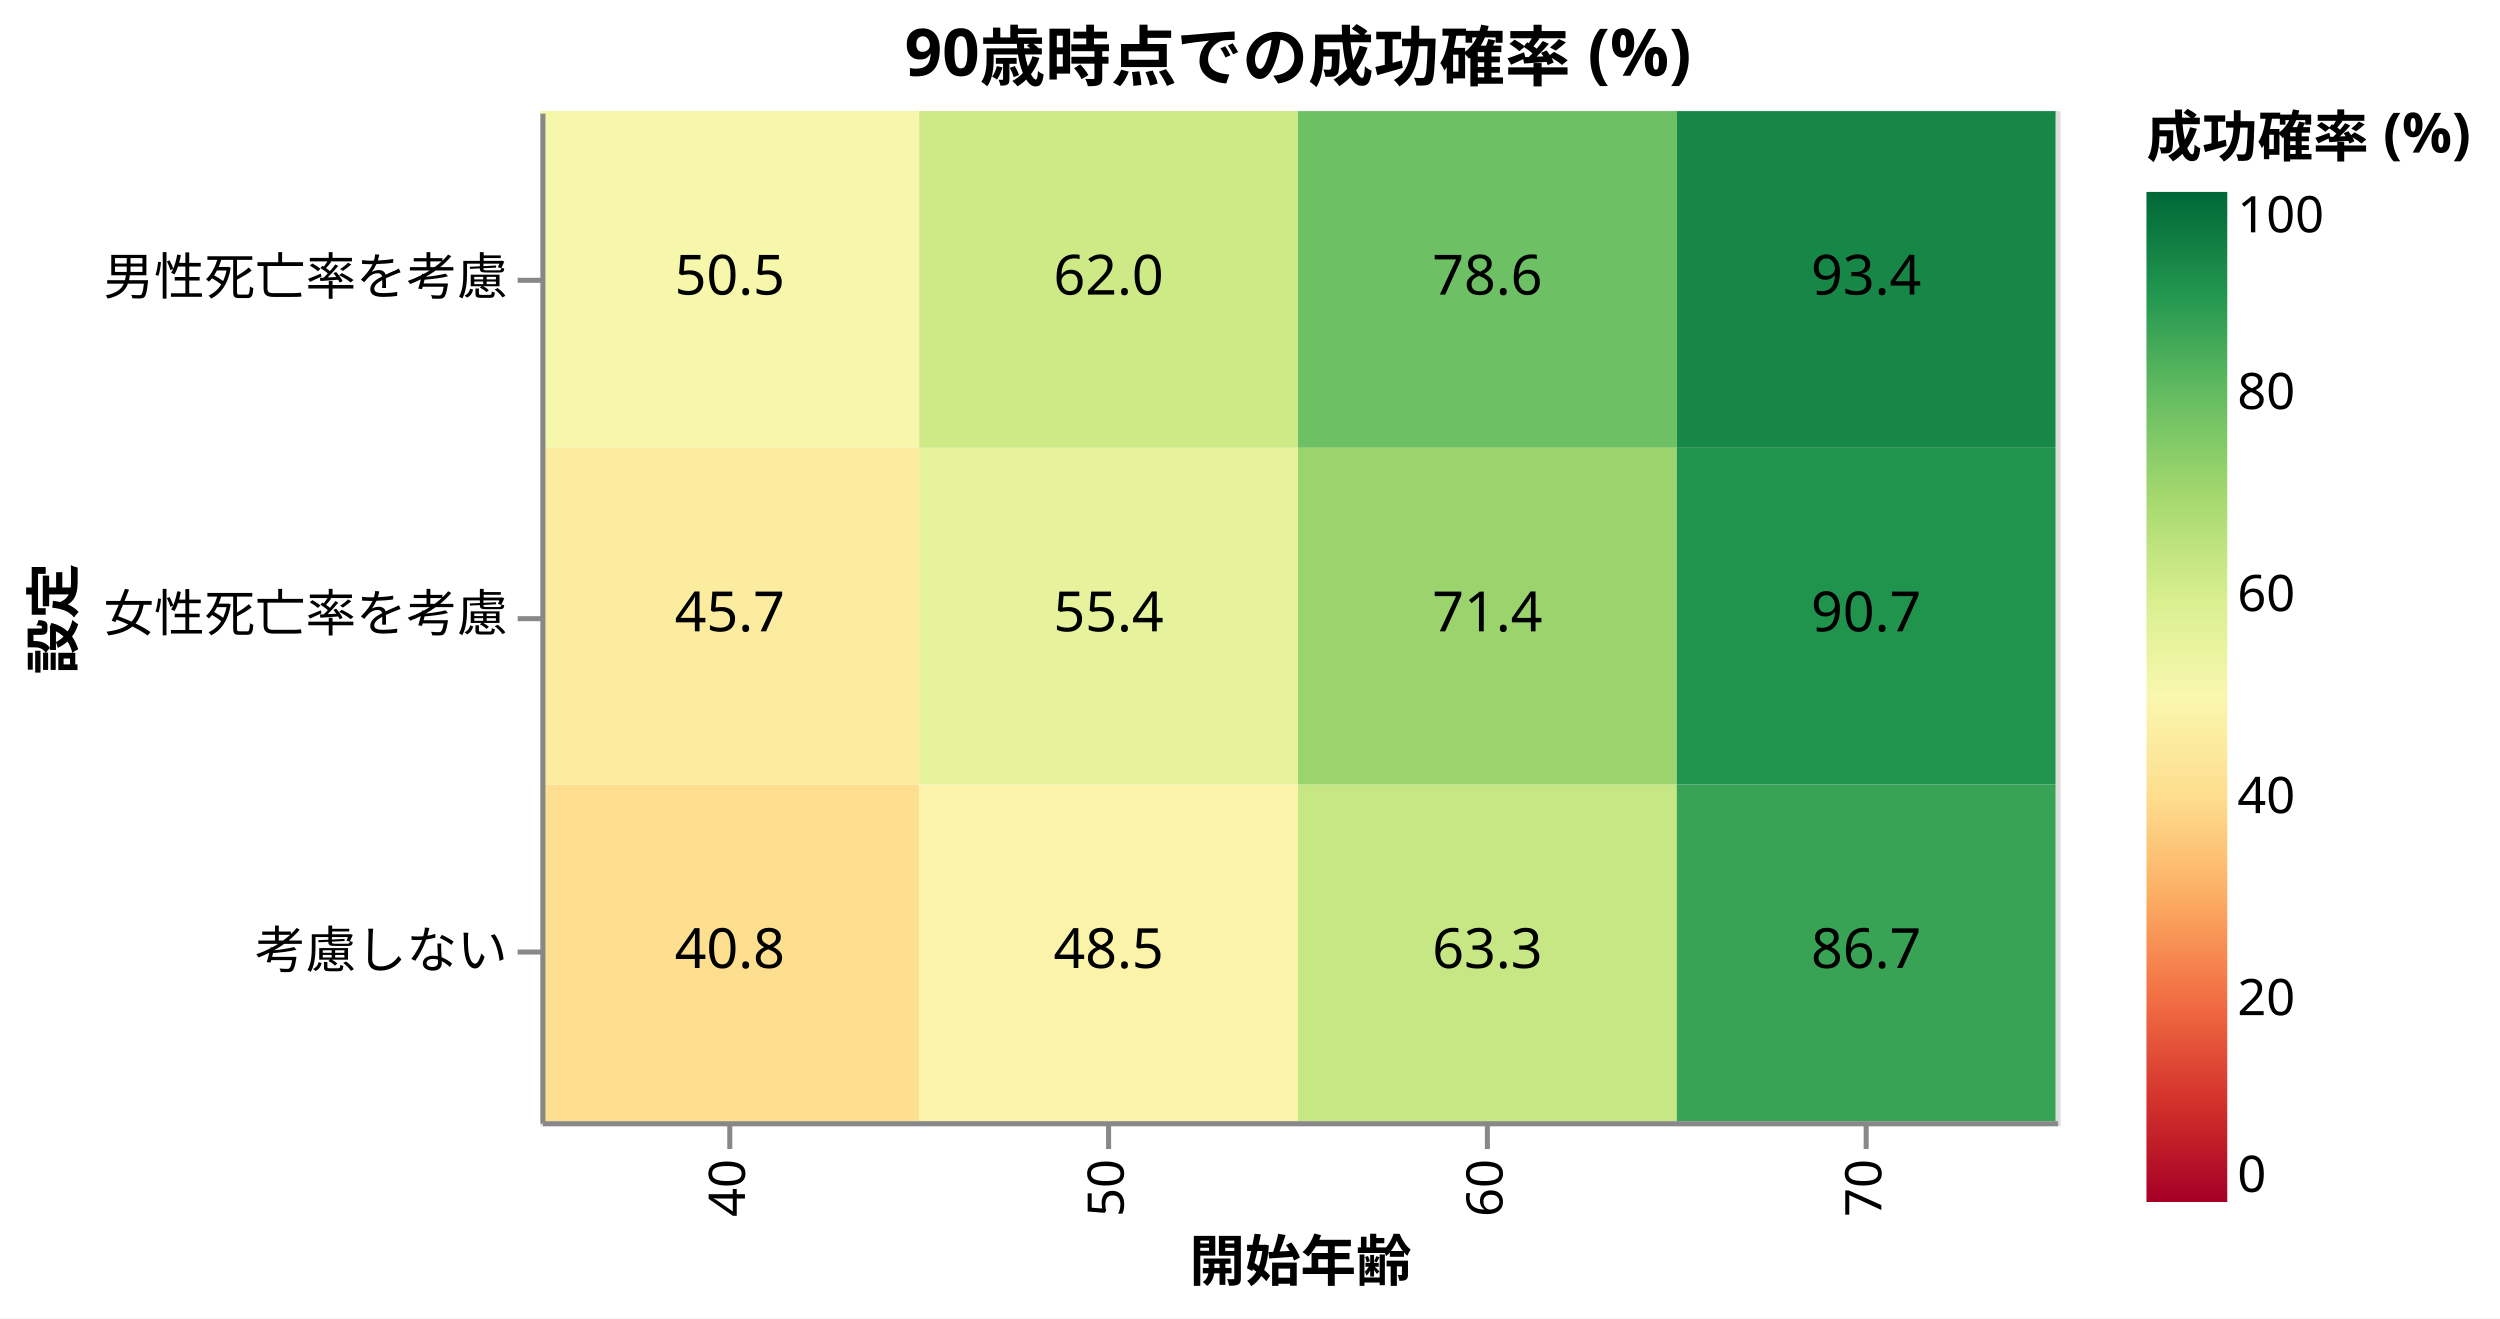
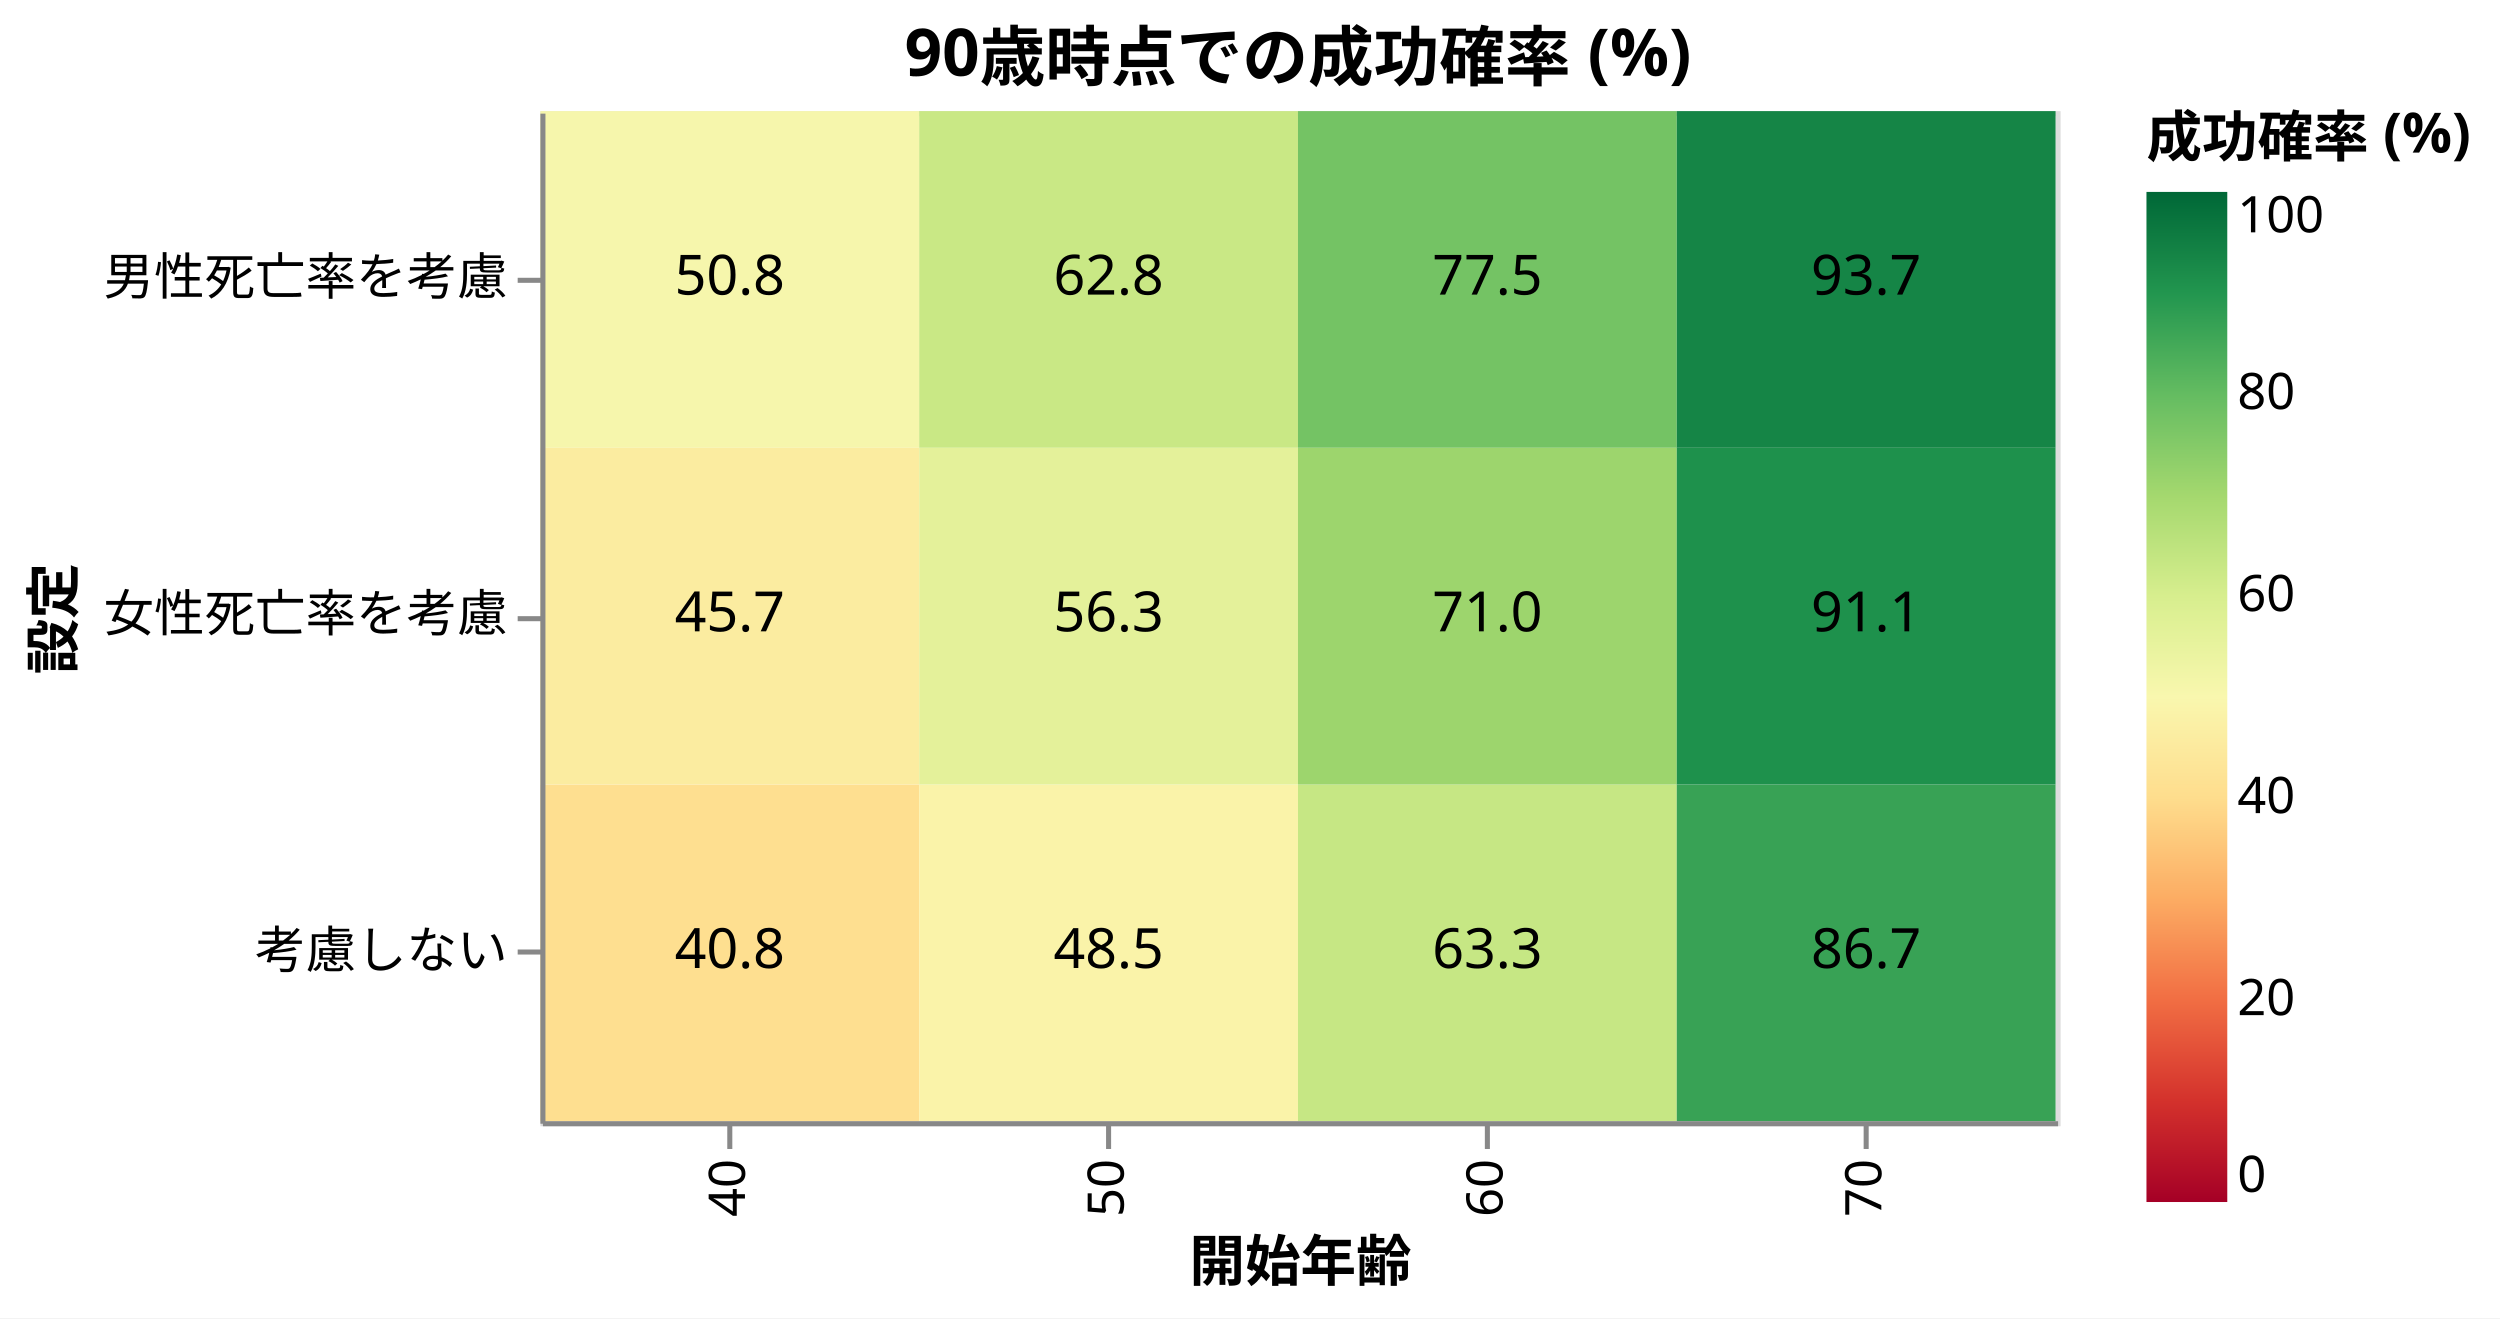
<svg xmlns="http://www.w3.org/2000/svg" version="1.1" class="marks" width="495" height="261" viewBox="0 0 495 261">
  <rect width="495" height="261" fill="white" />
  <g fill="none" stroke-miterlimit="10" transform="translate(107,22)">
    <g class="mark-group role-frame root" role="graphics-object" aria-roledescription="group mark container">
      <g transform="translate(0,0)">
        <path class="background" aria-hidden="true" d="M0.5,0.5h300v200h-300Z" stroke="#ddd" />
        <g>
          <g class="mark-rect role-mark layer_0_marks" role="graphics-object" aria-roledescription="rect mark container">
            <path aria-label="開始年齢: 40; 設定: 考慮しない; 成功確率 (%): 40.84; StartAge: 40; Setting: 考慮しない; SurvivalProbability: 40.8" role="graphics-symbol" aria-roledescription="rect mark" d="M0,133.333h75v66.667h-75Z" fill="rgb(254, 223, 144)" />
-             <path aria-label="開始年齢: 40; 設定: 男性死亡率を考慮; 成功確率 (%): 50.48; StartAge: 40; Setting: 男性死亡率を考慮; SurvivalProbability: 50.5" role="graphics-symbol" aria-roledescription="rect mark" d="M0,0h75v66.667h-75Z" fill="rgb(247, 247, 172)" />
-             <path aria-label="開始年齢: 40; 設定: 女性死亡率を考慮; 成功確率 (%): 45.72; StartAge: 40; Setting: 女性死亡率を考慮; SurvivalProbability: 45.7" role="graphics-symbol" aria-roledescription="rect mark" d="M0,66.667h75v66.667h-75Z" fill="rgb(251, 236, 160)" />
+             <path aria-label="開始年齢: 40; 設定: 男性死亡率を考慮; 成功確率 (%): 50.78; StartAge: 40; Setting: 男性死亡率を考慮; SurvivalProbability: 50.8" role="graphics-symbol" aria-roledescription="rect mark" d="M0,0h75v66.667h-75Z" fill="rgb(246, 246, 172)" />
+             <path aria-label="開始年齢: 40; 設定: 女性死亡率を考慮; 成功確率 (%): 45.66; StartAge: 40; Setting: 女性死亡率を考慮; SurvivalProbability: 45.7" role="graphics-symbol" aria-roledescription="rect mark" d="M0,66.667h75v66.667h-75Z" fill="rgb(251, 236, 160)" />
            <path aria-label="開始年齢: 50; 設定: 考慮しない; 成功確率 (%): 48.52; StartAge: 50; Setting: 考慮しない; SurvivalProbability: 48.5" role="graphics-symbol" aria-roledescription="rect mark" d="M75,133.333h75v66.667h-75Z" fill="rgb(250, 243, 169)" />
-             <path aria-label="開始年齢: 50; 設定: 男性死亡率を考慮; 成功確率 (%): 62.04; StartAge: 50; Setting: 男性死亡率を考慮; SurvivalProbability: 62.0" role="graphics-symbol" aria-roledescription="rect mark" d="M75,0h75v66.667h-75Z" fill="rgb(205, 234, 135)" />
-             <path aria-label="開始年齢: 50; 設定: 女性死亡率を考慮; 成功確率 (%): 55.36; StartAge: 50; Setting: 女性死亡率を考慮; SurvivalProbability: 55.4" role="graphics-symbol" aria-roledescription="rect mark" d="M75,66.667h75v66.667h-75Z" fill="rgb(231, 242, 157)" />
+             <path aria-label="開始年齢: 50; 設定: 男性死亡率を考慮; 成功確率 (%): 62.82; StartAge: 50; Setting: 男性死亡率を考慮; SurvivalProbability: 62.8" role="graphics-symbol" aria-roledescription="rect mark" d="M75,0h75v66.667h-75Z" fill="rgb(201, 232, 133)" />
+             <path aria-label="開始年齢: 50; 設定: 女性死亡率を考慮; 成功確率 (%): 56.3; StartAge: 50; Setting: 女性死亡率を考慮; SurvivalProbability: 56.3" role="graphics-symbol" aria-roledescription="rect mark" d="M75,66.667h75v66.667h-75Z" fill="rgb(228, 241, 154)" />
            <path aria-label="開始年齢: 60; 設定: 考慮しない; 成功確率 (%): 63.28; StartAge: 60; Setting: 考慮しない; SurvivalProbability: 63.3" role="graphics-symbol" aria-roledescription="rect mark" d="M150,133.333h75v66.667h-75Z" fill="rgb(198, 231, 132)" />
-             <path aria-label="開始年齢: 60; 設定: 男性死亡率を考慮; 成功確率 (%): 78.58; StartAge: 60; Setting: 男性死亡率を考慮; SurvivalProbability: 78.6" role="graphics-symbol" aria-roledescription="rect mark" d="M150,0h75v66.667h-75Z" fill="rgb(109, 192, 99)" />
-             <path aria-label="開始年齢: 60; 設定: 女性死亡率を考慮; 成功確率 (%): 71.38; StartAge: 60; Setting: 女性死亡率を考慮; SurvivalProbability: 71.4" role="graphics-symbol" aria-roledescription="rect mark" d="M150,66.667h75v66.667h-75Z" fill="rgb(155, 212, 108)" />
+             <path aria-label="開始年齢: 60; 設定: 男性死亡率を考慮; 成功確率 (%): 77.5; StartAge: 60; Setting: 男性死亡率を考慮; SurvivalProbability: 77.5" role="graphics-symbol" aria-roledescription="rect mark" d="M150,0h75v66.667h-75Z" fill="rgb(116, 195, 100)" />
+             <path aria-label="開始年齢: 60; 設定: 女性死亡率を考慮; 成功確率 (%): 71.02; StartAge: 60; Setting: 女性死亡率を考慮; SurvivalProbability: 71.0" role="graphics-symbol" aria-roledescription="rect mark" d="M150,66.667h75v66.667h-75Z" fill="rgb(157, 213, 109)" />
            <path aria-label="開始年齢: 70; 設定: 考慮しない; 成功確率 (%): 86.72; StartAge: 70; Setting: 考慮しない; SurvivalProbability: 86.7" role="graphics-symbol" aria-roledescription="rect mark" d="M225,133.333h75v66.667h-75Z" fill="rgb(56, 162, 85)" />
-             <path aria-label="開始年齢: 70; 設定: 男性死亡率を考慮; 成功確率 (%): 93.36; StartAge: 70; Setting: 男性死亡率を考慮; SurvivalProbability: 93.4" role="graphics-symbol" aria-roledescription="rect mark" d="M225,0h75v66.667h-75Z" fill="rgb(23, 135, 71)" />
-             <path aria-label="開始年齢: 70; 設定: 女性死亡率を考慮; 成功確率 (%): 90.7; StartAge: 70; Setting: 女性死亡率を考慮; SurvivalProbability: 90.7" role="graphics-symbol" aria-roledescription="rect mark" d="M225,66.667h75v66.667h-75Z" fill="rgb(32, 147, 77)" />
+             <path aria-label="開始年齢: 70; 設定: 男性死亡率を考慮; 成功確率 (%): 93.7; StartAge: 70; Setting: 男性死亡率を考慮; SurvivalProbability: 93.7" role="graphics-symbol" aria-roledescription="rect mark" d="M225,0h75v66.667h-75Z" fill="rgb(21, 133, 70)" />
+             <path aria-label="開始年齢: 70; 設定: 女性死亡率を考慮; 成功確率 (%): 91.14; StartAge: 70; Setting: 女性死亡率を考慮; SurvivalProbability: 91.1" role="graphics-symbol" aria-roledescription="rect mark" d="M225,66.667h75v66.667h-75Z" fill="rgb(30, 145, 76)" />
          </g>
          <g class="mark-text role-mark layer_1_marks" role="graphics-object" aria-roledescription="text mark container">
            <text aria-label="開始年齢: 40; 設定: 考慮しない; SurvivalProbability: 40.8; StartAge: 40; Setting: 考慮しない" role="graphics-symbol" aria-roledescription="text mark" text-anchor="middle" transform="translate(37.5,169.6667)" font-family="sans-serif" font-size="11px" fill="black">40.8</text>
-             <text aria-label="開始年齢: 40; 設定: 男性死亡率を考慮; SurvivalProbability: 50.5; StartAge: 40; Setting: 男性死亡率を考慮" role="graphics-symbol" aria-roledescription="text mark" text-anchor="middle" transform="translate(37.5,36.33333)" font-family="sans-serif" font-size="11px" fill="black">50.5</text>
+             <text aria-label="開始年齢: 40; 設定: 男性死亡率を考慮; SurvivalProbability: 50.8; StartAge: 40; Setting: 男性死亡率を考慮" role="graphics-symbol" aria-roledescription="text mark" text-anchor="middle" transform="translate(37.5,36.33333)" font-family="sans-serif" font-size="11px" fill="black">50.8</text>
            <text aria-label="開始年齢: 40; 設定: 女性死亡率を考慮; SurvivalProbability: 45.7; StartAge: 40; Setting: 女性死亡率を考慮" role="graphics-symbol" aria-roledescription="text mark" text-anchor="middle" transform="translate(37.5,103)" font-family="sans-serif" font-size="11px" fill="black">45.7</text>
            <text aria-label="開始年齢: 50; 設定: 考慮しない; SurvivalProbability: 48.5; StartAge: 50; Setting: 考慮しない" role="graphics-symbol" aria-roledescription="text mark" text-anchor="middle" transform="translate(112.5,169.6667)" font-family="sans-serif" font-size="11px" fill="black">48.5</text>
-             <text aria-label="開始年齢: 50; 設定: 男性死亡率を考慮; SurvivalProbability: 62.0; StartAge: 50; Setting: 男性死亡率を考慮" role="graphics-symbol" aria-roledescription="text mark" text-anchor="middle" transform="translate(112.5,36.33333)" font-family="sans-serif" font-size="11px" fill="black">62.0</text>
-             <text aria-label="開始年齢: 50; 設定: 女性死亡率を考慮; SurvivalProbability: 55.4; StartAge: 50; Setting: 女性死亡率を考慮" role="graphics-symbol" aria-roledescription="text mark" text-anchor="middle" transform="translate(112.5,103)" font-family="sans-serif" font-size="11px" fill="black">55.4</text>
+             <text aria-label="開始年齢: 50; 設定: 男性死亡率を考慮; SurvivalProbability: 62.8; StartAge: 50; Setting: 男性死亡率を考慮" role="graphics-symbol" aria-roledescription="text mark" text-anchor="middle" transform="translate(112.5,36.33333)" font-family="sans-serif" font-size="11px" fill="black">62.8</text>
+             <text aria-label="開始年齢: 50; 設定: 女性死亡率を考慮; SurvivalProbability: 56.3; StartAge: 50; Setting: 女性死亡率を考慮" role="graphics-symbol" aria-roledescription="text mark" text-anchor="middle" transform="translate(112.5,103)" font-family="sans-serif" font-size="11px" fill="black">56.3</text>
            <text aria-label="開始年齢: 60; 設定: 考慮しない; SurvivalProbability: 63.3; StartAge: 60; Setting: 考慮しない" role="graphics-symbol" aria-roledescription="text mark" text-anchor="middle" transform="translate(187.5,169.6667)" font-family="sans-serif" font-size="11px" fill="black">63.3</text>
-             <text aria-label="開始年齢: 60; 設定: 男性死亡率を考慮; SurvivalProbability: 78.6; StartAge: 60; Setting: 男性死亡率を考慮" role="graphics-symbol" aria-roledescription="text mark" text-anchor="middle" transform="translate(187.5,36.33333)" font-family="sans-serif" font-size="11px" fill="black">78.6</text>
-             <text aria-label="開始年齢: 60; 設定: 女性死亡率を考慮; SurvivalProbability: 71.4; StartAge: 60; Setting: 女性死亡率を考慮" role="graphics-symbol" aria-roledescription="text mark" text-anchor="middle" transform="translate(187.5,103)" font-family="sans-serif" font-size="11px" fill="black">71.4</text>
+             <text aria-label="開始年齢: 60; 設定: 男性死亡率を考慮; SurvivalProbability: 77.5; StartAge: 60; Setting: 男性死亡率を考慮" role="graphics-symbol" aria-roledescription="text mark" text-anchor="middle" transform="translate(187.5,36.33333)" font-family="sans-serif" font-size="11px" fill="black">77.5</text>
+             <text aria-label="開始年齢: 60; 設定: 女性死亡率を考慮; SurvivalProbability: 71.0; StartAge: 60; Setting: 女性死亡率を考慮" role="graphics-symbol" aria-roledescription="text mark" text-anchor="middle" transform="translate(187.5,103)" font-family="sans-serif" font-size="11px" fill="black">71.0</text>
            <text aria-label="開始年齢: 70; 設定: 考慮しない; SurvivalProbability: 86.7; StartAge: 70; Setting: 考慮しない" role="graphics-symbol" aria-roledescription="text mark" text-anchor="middle" transform="translate(262.5,169.6667)" font-family="sans-serif" font-size="11px" fill="black">86.7</text>
-             <text aria-label="開始年齢: 70; 設定: 男性死亡率を考慮; SurvivalProbability: 93.4; StartAge: 70; Setting: 男性死亡率を考慮" role="graphics-symbol" aria-roledescription="text mark" text-anchor="middle" transform="translate(262.5,36.33333)" font-family="sans-serif" font-size="11px" fill="black">93.4</text>
-             <text aria-label="開始年齢: 70; 設定: 女性死亡率を考慮; SurvivalProbability: 90.7; StartAge: 70; Setting: 女性死亡率を考慮" role="graphics-symbol" aria-roledescription="text mark" text-anchor="middle" transform="translate(262.5,103)" font-family="sans-serif" font-size="11px" fill="black">90.7</text>
+             <text aria-label="開始年齢: 70; 設定: 男性死亡率を考慮; SurvivalProbability: 93.7; StartAge: 70; Setting: 男性死亡率を考慮" role="graphics-symbol" aria-roledescription="text mark" text-anchor="middle" transform="translate(262.5,36.33333)" font-family="sans-serif" font-size="11px" fill="black">93.7</text>
+             <text aria-label="開始年齢: 70; 設定: 女性死亡率を考慮; SurvivalProbability: 91.1; StartAge: 70; Setting: 女性死亡率を考慮" role="graphics-symbol" aria-roledescription="text mark" text-anchor="middle" transform="translate(262.5,103)" font-family="sans-serif" font-size="11px" fill="black">91.1</text>
          </g>
          <g class="mark-group role-legend" role="graphics-symbol" aria-roledescription="legend" aria-label="Gradient legend titled '成功確率 (%)' for fill color with values from 0 to 100">
            <g transform="translate(318,0)">
              <path class="background" aria-hidden="true" d="M0,0h65v216h-65Z" pointer-events="none" />
              <g>
                <g class="mark-group role-legend-entry">
                  <g transform="translate(0,16)">
                    <path class="background" aria-hidden="true" d="M0,0h0v0h0Z" pointer-events="none" />
                    <g>
                      <g class="mark-rect role-legend-gradient" pointer-events="none">
                        <path d="M0,0h16v200h-16Z" fill="url(#gradient_1)" stroke="#ddd" stroke-width="0" opacity="1" />
                      </g>
                      <g class="mark-text role-legend-label" pointer-events="none">
                        <text text-anchor="start" transform="translate(18,198)" font-family="sans-serif" font-size="10px" fill="#000" opacity="1">0</text>
                        <text text-anchor="start" transform="translate(18,163)" font-family="sans-serif" font-size="10px" fill="#000" opacity="1">20</text>
                        <text text-anchor="start" transform="translate(18,123)" font-family="sans-serif" font-size="10px" fill="#000" opacity="1">40</text>
                        <text text-anchor="start" transform="translate(18,83)" font-family="sans-serif" font-size="10px" fill="#000" opacity="1">60</text>
                        <text text-anchor="start" transform="translate(18,43)" font-family="sans-serif" font-size="10px" fill="#000" opacity="1">80</text>
                        <text text-anchor="start" transform="translate(18,8)" font-family="sans-serif" font-size="10px" fill="#000" opacity="1">100</text>
                      </g>
                    </g>
                    <path class="foreground" aria-hidden="true" d="" pointer-events="none" display="none" />
                  </g>
                </g>
                <g class="mark-text role-legend-title" pointer-events="none">
                  <text text-anchor="start" transform="translate(0,9)" font-family="sans-serif" font-size="11px" font-weight="bold" fill="#000" opacity="1">成功確率 (%)</text>
                </g>
              </g>
              <path class="foreground" aria-hidden="true" d="" pointer-events="none" display="none" />
            </g>
          </g>
          <g class="mark-group role-title">
            <g transform="translate(150,-17)">
              <path class="background" aria-hidden="true" d="M0,0h0v0h0Z" pointer-events="none" />
              <g>
                <g class="mark-text role-title-text" role="graphics-symbol" aria-roledescription="title" aria-label="Title text '90歳時点での成功確率 (%)'" pointer-events="none">
                  <text text-anchor="middle" transform="translate(0,10)" font-family="sans-serif" font-size="13px" font-weight="bold" fill="#000" opacity="1">90歳時点での成功確率 (%)</text>
                </g>
              </g>
              <path class="foreground" aria-hidden="true" d="" pointer-events="none" display="none" />
            </g>
          </g>
          <g class="mark-group role-axis" role="graphics-symbol" aria-roledescription="axis" aria-label="X-axis titled '開始年齢' for a discrete scale with 4 values: 40, 50, 60, 70">
            <g transform="translate(0.5,200.5)">
              <path class="background" aria-hidden="true" d="M0,0h0v0h0Z" pointer-events="none" />
              <g>
                <g class="mark-rule role-axis-tick" pointer-events="none">
                  <line transform="translate(37,0)" x2="0" y2="5" stroke="#888" stroke-width="1" opacity="1" />
                  <line transform="translate(112,0)" x2="0" y2="5" stroke="#888" stroke-width="1" opacity="1" />
                  <line transform="translate(187,0)" x2="0" y2="5" stroke="#888" stroke-width="1" opacity="1" />
                  <line transform="translate(262,0)" x2="0" y2="5" stroke="#888" stroke-width="1" opacity="1" />
                </g>
                <g class="mark-text role-axis-label" pointer-events="none">
                  <text text-anchor="end" transform="translate(37,7) rotate(270) translate(0,3)" font-family="sans-serif" font-size="10px" fill="#000" opacity="1">40</text>
                  <text text-anchor="end" transform="translate(112,7) rotate(270) translate(0,3)" font-family="sans-serif" font-size="10px" fill="#000" opacity="1">50</text>
                  <text text-anchor="end" transform="translate(187,7) rotate(270) translate(0,3)" font-family="sans-serif" font-size="10px" fill="#000" opacity="1">60</text>
                  <text text-anchor="end" transform="translate(262,7) rotate(270) translate(0,3)" font-family="sans-serif" font-size="10px" fill="#000" opacity="1">70</text>
                </g>
                <g class="mark-rule role-axis-domain" pointer-events="none">
                  <line transform="translate(0,0)" x2="300" y2="0" stroke="#888" stroke-width="1" opacity="1" />
                </g>
                <g class="mark-text role-axis-title" pointer-events="none">
                  <text text-anchor="middle" transform="translate(150,31.12305)" font-family="sans-serif" font-size="11px" font-weight="bold" fill="#000" opacity="1">開始年齢</text>
                </g>
              </g>
              <path class="foreground" aria-hidden="true" d="" pointer-events="none" display="none" />
            </g>
          </g>
          <g class="mark-group role-axis" role="graphics-symbol" aria-roledescription="axis" aria-label="Y-axis titled '設定' for a discrete scale with 3 values: 男性死亡率を考慮, 女性死亡率を考慮, 考慮しない">
            <g transform="translate(0.5,0.5)">
              <path class="background" aria-hidden="true" d="M0,0h0v0h0Z" pointer-events="none" />
              <g>
                <g class="mark-rule role-axis-tick" pointer-events="none">
                  <line transform="translate(0,33)" x2="-5" y2="0" stroke="#888" stroke-width="1" opacity="1" />
                  <line transform="translate(0,100)" x2="-5" y2="0" stroke="#888" stroke-width="1" opacity="1" />
                  <line transform="translate(0,166)" x2="-5" y2="0" stroke="#888" stroke-width="1" opacity="1" />
                </g>
                <g class="mark-text role-axis-label" pointer-events="none">
                  <text text-anchor="end" transform="translate(-7,35.83333)" font-family="sans-serif" font-size="10px" fill="#000" opacity="1">男性死亡率を考慮</text>
                  <text text-anchor="end" transform="translate(-7,102.5)" font-family="sans-serif" font-size="10px" fill="#000" opacity="1">女性死亡率を考慮</text>
                  <text text-anchor="end" transform="translate(-7,169.1667)" font-family="sans-serif" font-size="10px" fill="#000" opacity="1">考慮しない</text>
                </g>
                <g class="mark-rule role-axis-domain" pointer-events="none">
                  <line transform="translate(0,0)" x2="0" y2="200" stroke="#888" stroke-width="1" opacity="1" />
                </g>
                <g class="mark-text role-axis-title" pointer-events="none">
                  <text text-anchor="middle" transform="translate(-91,100) rotate(-90) translate(0,-2)" font-family="sans-serif" font-size="11px" font-weight="bold" fill="#000" opacity="1">設定</text>
                </g>
              </g>
              <path class="foreground" aria-hidden="true" d="" pointer-events="none" display="none" />
            </g>
          </g>
        </g>
        <path class="foreground" aria-hidden="true" d="" display="none" />
      </g>
    </g>
  </g>
  <defs>
    <linearGradient id="gradient_1" x1="0" x2="0" y1="1" y2="0">
      <stop offset="0" stop-color="rgb(165, 0, 38)" />
      <stop offset="0.05" stop-color="rgb(189, 25, 41)" />
      <stop offset="0.1" stop-color="rgb(212, 50, 44)" />
      <stop offset="0.15" stop-color="rgb(227, 80, 56)" />
      <stop offset="0.2" stop-color="rgb(241, 110, 67)" />
      <stop offset="0.25" stop-color="rgb(247, 141, 83)" />
      <stop offset="0.3" stop-color="rgb(252, 172, 99)" />
      <stop offset="0.35" stop-color="rgb(253, 197, 120)" />
      <stop offset="0.4" stop-color="rgb(254, 221, 141)" />
      <stop offset="0.45" stop-color="rgb(252, 234, 158)" />
      <stop offset="0.5" stop-color="rgb(249, 247, 174)" />
      <stop offset="0.55" stop-color="rgb(232, 243, 158)" />
      <stop offset="0.6" stop-color="rgb(215, 238, 142)" />
      <stop offset="0.65" stop-color="rgb(190, 227, 126)" />
      <stop offset="0.7" stop-color="rgb(164, 216, 110)" />
      <stop offset="0.75" stop-color="rgb(132, 202, 104)" />
      <stop offset="0.8" stop-color="rgb(100, 188, 97)" />
      <stop offset="0.85" stop-color="rgb(67, 169, 88)" />
      <stop offset="0.9" stop-color="rgb(34, 150, 79)" />
      <stop offset="0.95" stop-color="rgb(17, 127, 67)" />
      <stop offset="1" stop-color="rgb(0, 104, 55)" />
    </linearGradient>
  </defs>
</svg>
